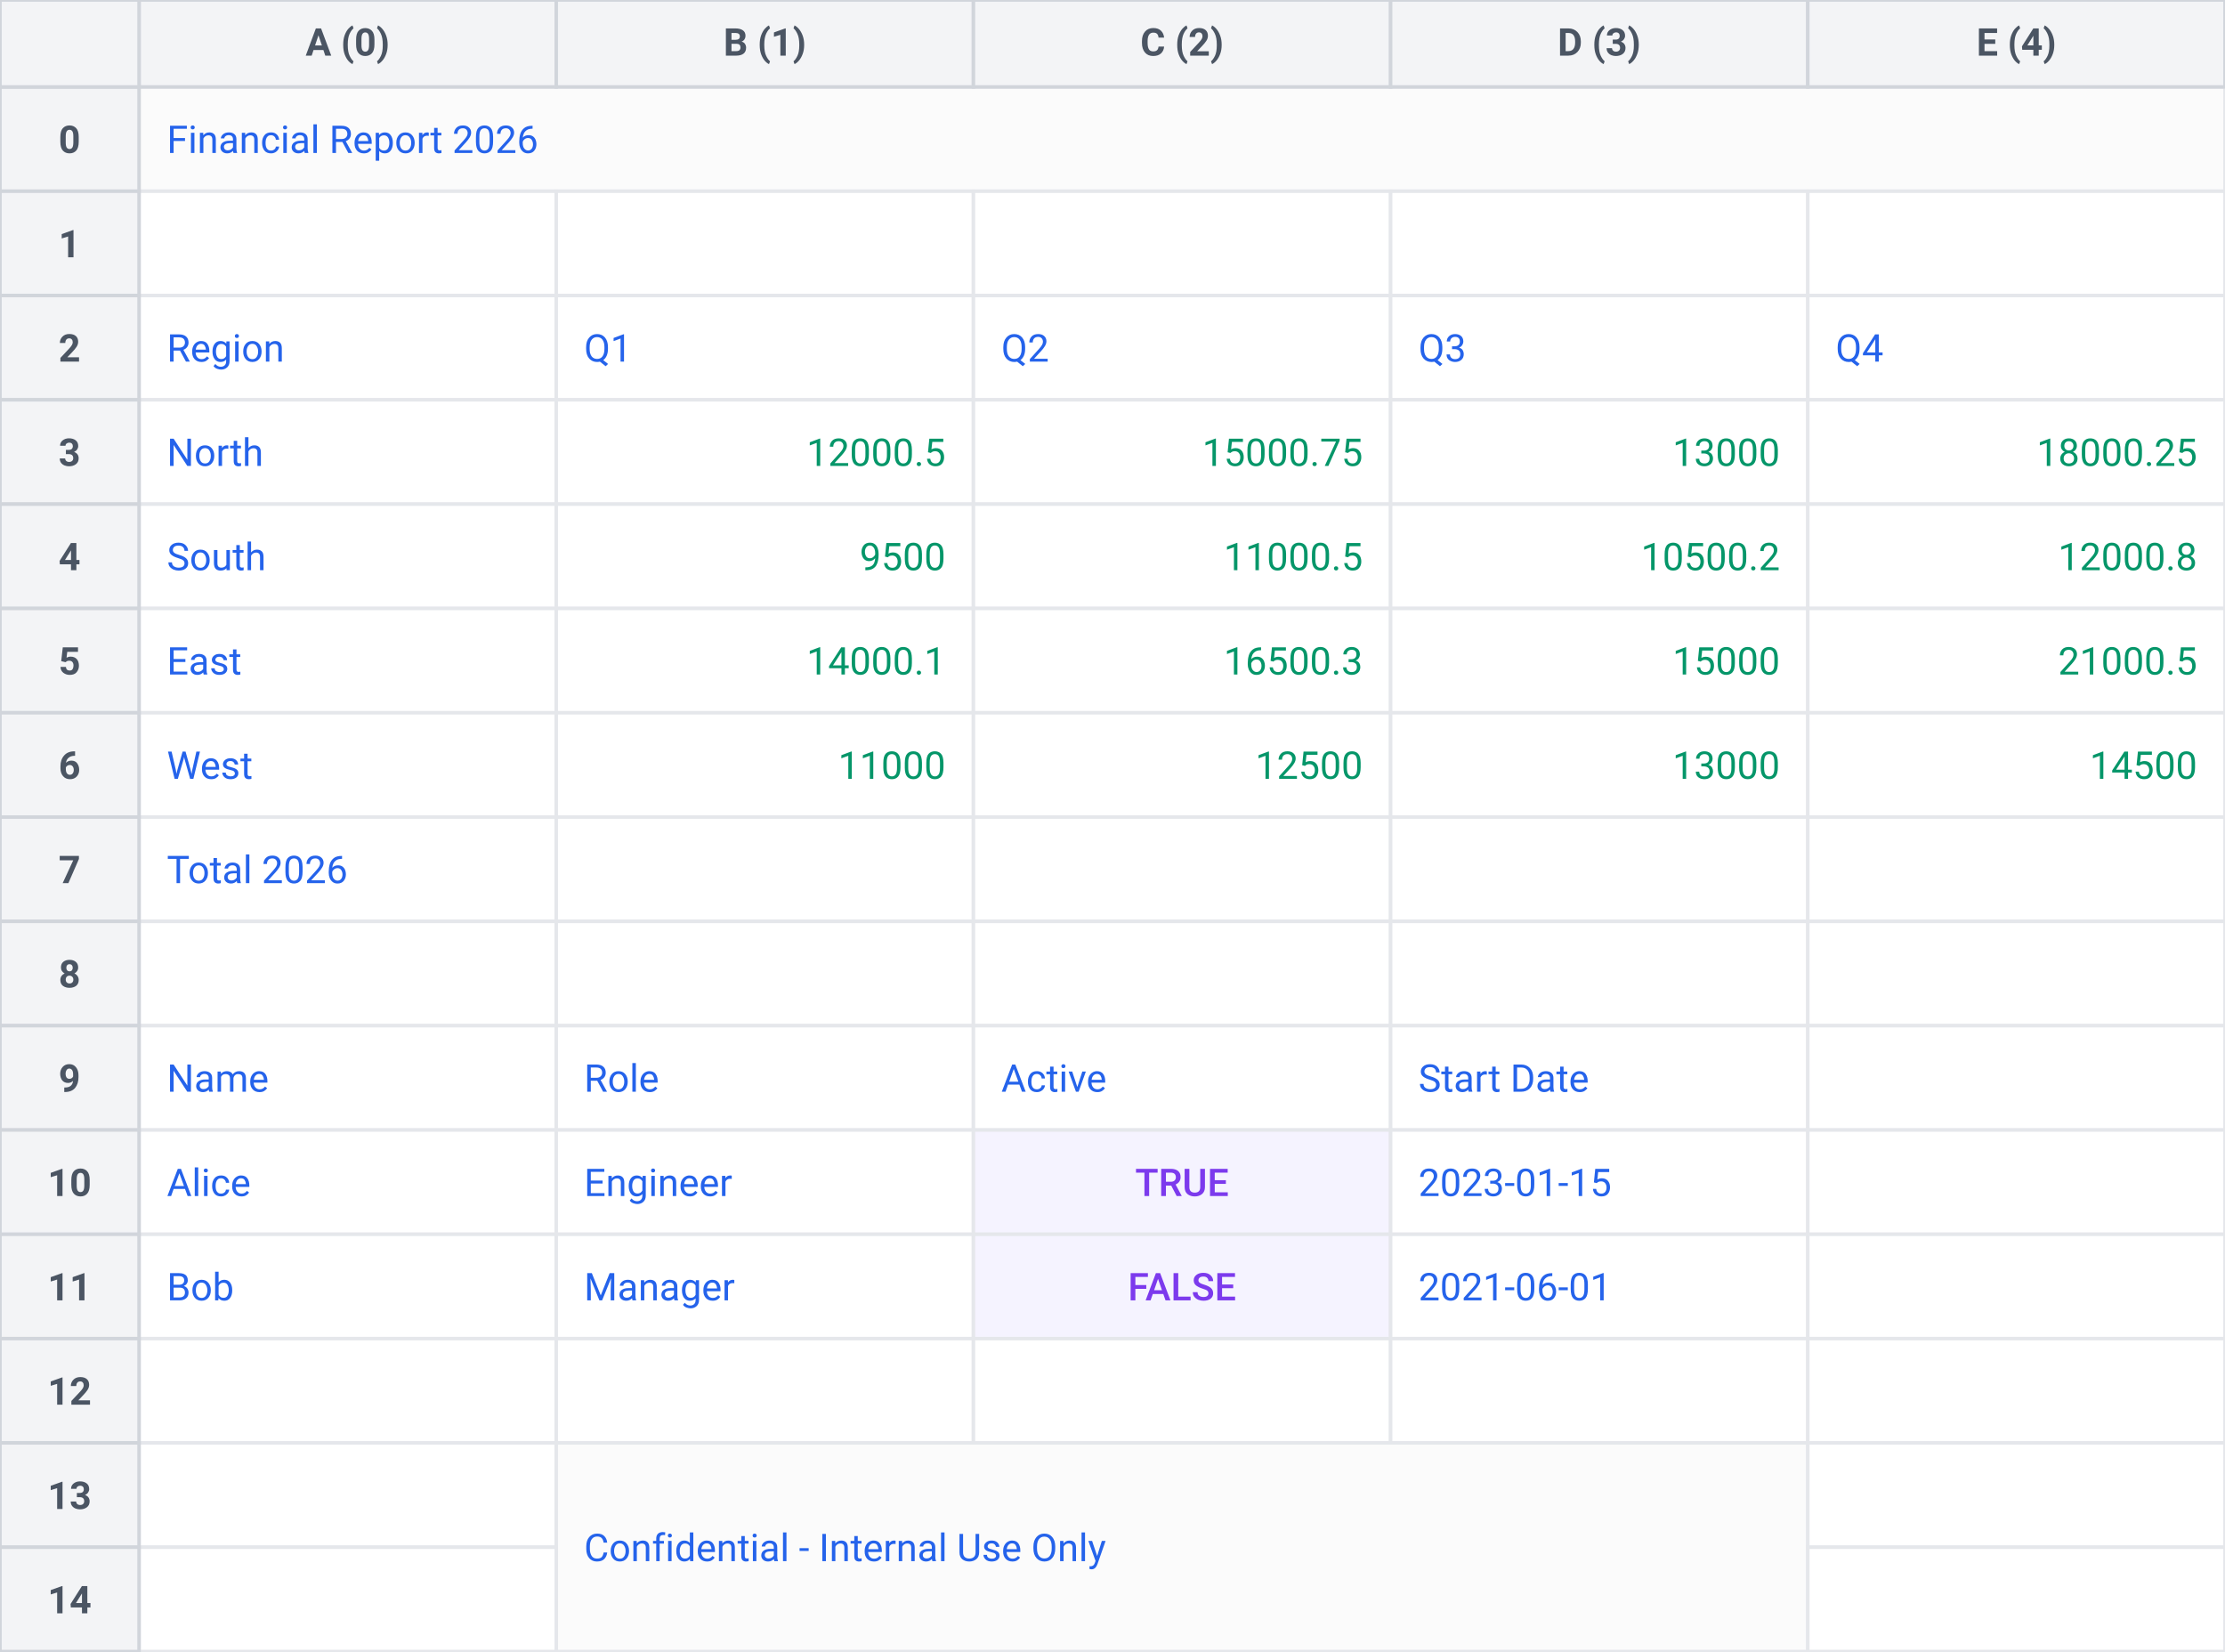
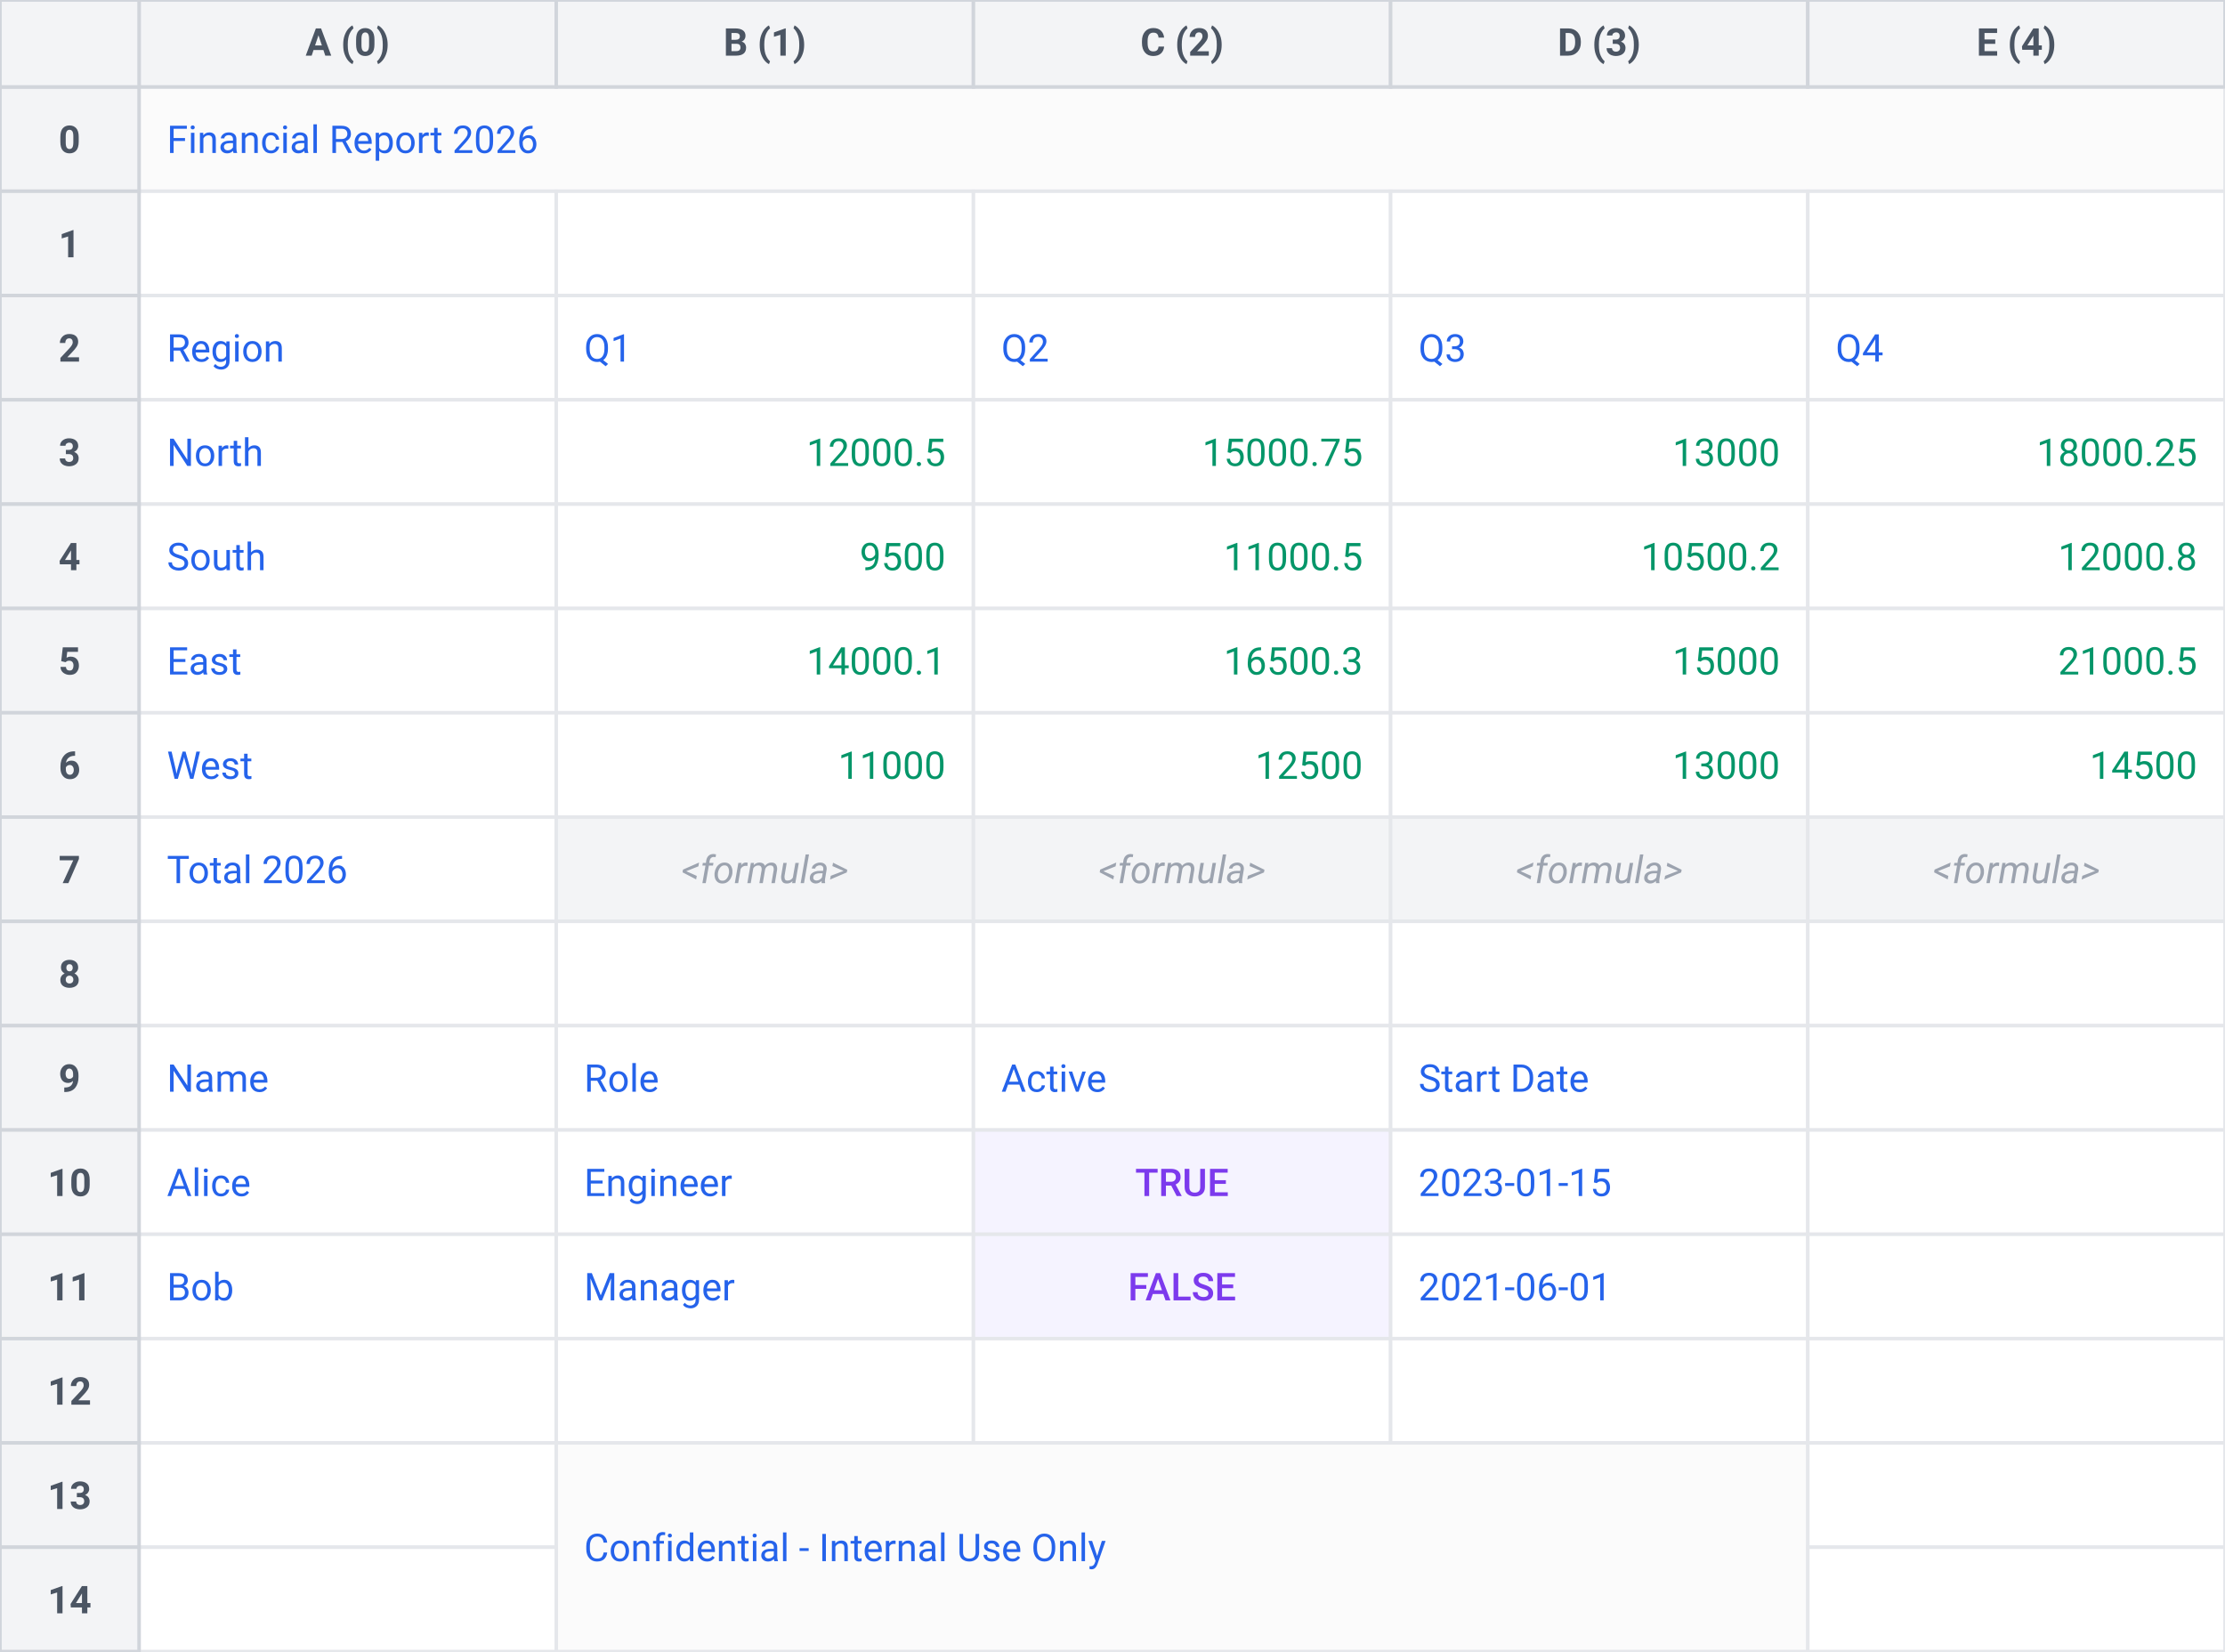
<svg xmlns="http://www.w3.org/2000/svg" width="640" height="475">
  <style>
  text {
    font-family: system-ui, -apple-system, BlinkMacSystemFont, "Segoe UI", Roboto, "Helvetica Neue", Arial, sans-serif;
    font-size: 11px;
    fill: #1f2937;
  }
  .hdr-text {
    font-weight: 600;
    fill: #4b5563;
    text-anchor: middle;
  }
  .grid-line {
    stroke: #e5e7eb;
    stroke-width: 1;
  }
  .cell-rect {
    fill: #ffffff;
    stroke: #e5e7eb;
    stroke-width: 1;
  }
  .hdr-rect {
    fill: #f3f4f6;
    stroke: #d1d5db;
    stroke-width: 1;
  }
  .cell-merged {
    fill: #fbfbfb;
  }
  .val-string {
    text-anchor: start;
    fill: #2563eb;
  }
  .val-number {
    text-anchor: end;
    fill: #059669;
  }
  .val-bool {
    text-anchor: middle;
    fill: #7c3aed;
    font-weight: 500;
  }
  .rect-bool {
    fill: #f5f3ff;
  }
  .val-error {
    text-anchor: middle;
    fill: #dc2626;
    font-weight: 500;
  }
  .rect-error {
    fill: #fee2e2;
+   }
+   .rect-formula {
+     fill: #f3f4f6;
+   }
+   .val-formula {
+     text-anchor: middle;
+     fill: #9ca3af;
+     font-style: italic;
  }
</style>
  <rect x="40" y="25" width="600" height="30" class="cell-rect cell-merged" />
  <text x="48" y="44" class="val-string">Financial Report 2026</text>
  <rect x="40" y="55" width="120" height="30" class="cell-rect" />
  <rect x="160" y="55" width="120" height="30" class="cell-rect" />
  <rect x="280" y="55" width="120" height="30" class="cell-rect" />
  <rect x="400" y="55" width="120" height="30" class="cell-rect" />
  <rect x="520" y="55" width="120" height="30" class="cell-rect" />
  <rect x="40" y="85" width="120" height="30" class="cell-rect" />
  <text x="48" y="104" class="val-string">Region</text>
  <rect x="160" y="85" width="120" height="30" class="cell-rect" />
  <text x="168" y="104" class="val-string">Q1</text>
  <rect x="280" y="85" width="120" height="30" class="cell-rect" />
  <text x="288" y="104" class="val-string">Q2</text>
  <rect x="400" y="85" width="120" height="30" class="cell-rect" />
  <text x="408" y="104" class="val-string">Q3</text>
  <rect x="520" y="85" width="120" height="30" class="cell-rect" />
  <text x="528" y="104" class="val-string">Q4</text>
  <rect x="40" y="115" width="120" height="30" class="cell-rect" />
  <text x="48" y="134" class="val-string">North</text>
  <rect x="160" y="115" width="120" height="30" class="cell-rect" />
  <text x="272" y="134" class="val-number">12000.5</text>
  <rect x="280" y="115" width="120" height="30" class="cell-rect" />
  <text x="392" y="134" class="val-number">15000.75</text>
  <rect x="400" y="115" width="120" height="30" class="cell-rect" />
  <text x="512" y="134" class="val-number">13000</text>
  <rect x="520" y="115" width="120" height="30" class="cell-rect" />
  <text x="632" y="134" class="val-number">18000.25</text>
  <rect x="40" y="145" width="120" height="30" class="cell-rect" />
  <text x="48" y="164" class="val-string">South</text>
  <rect x="160" y="145" width="120" height="30" class="cell-rect" />
  <text x="272" y="164" class="val-number">9500</text>
  <rect x="280" y="145" width="120" height="30" class="cell-rect" />
  <text x="392" y="164" class="val-number">11000.5</text>
  <rect x="400" y="145" width="120" height="30" class="cell-rect" />
  <text x="512" y="164" class="val-number">10500.2</text>
  <rect x="520" y="145" width="120" height="30" class="cell-rect" />
  <text x="632" y="164" class="val-number">12000.8</text>
  <rect x="40" y="175" width="120" height="30" class="cell-rect" />
  <text x="48" y="194" class="val-string">East</text>
  <rect x="160" y="175" width="120" height="30" class="cell-rect" />
  <text x="272" y="194" class="val-number">14000.1</text>
  <rect x="280" y="175" width="120" height="30" class="cell-rect" />
  <text x="392" y="194" class="val-number">16500.3</text>
  <rect x="400" y="175" width="120" height="30" class="cell-rect" />
  <text x="512" y="194" class="val-number">15000</text>
  <rect x="520" y="175" width="120" height="30" class="cell-rect" />
  <text x="632" y="194" class="val-number">21000.5</text>
  <rect x="40" y="205" width="120" height="30" class="cell-rect" />
  <text x="48" y="224" class="val-string">West</text>
  <rect x="160" y="205" width="120" height="30" class="cell-rect" />
  <text x="272" y="224" class="val-number">11000</text>
  <rect x="280" y="205" width="120" height="30" class="cell-rect" />
  <text x="392" y="224" class="val-number">12500</text>
  <rect x="400" y="205" width="120" height="30" class="cell-rect" />
  <text x="512" y="224" class="val-number">13000</text>
  <rect x="520" y="205" width="120" height="30" class="cell-rect" />
  <text x="632" y="224" class="val-number">14500</text>
  <rect x="40" y="235" width="120" height="30" class="cell-rect" />
  <text x="48" y="254" class="val-string">Total 2026</text>
-   <rect x="160" y="235" width="120" height="30" class="cell-rect" />
-   <rect x="280" y="235" width="120" height="30" class="cell-rect" />
-   <rect x="400" y="235" width="120" height="30" class="cell-rect" />
-   <rect x="520" y="235" width="120" height="30" class="cell-rect" />
+   <rect x="160" y="235" width="120" height="30" class="cell-rect rect-formula" />
+   <text x="220" y="254" class="val-formula">&lt;formula&gt;</text>
+   <rect x="280" y="235" width="120" height="30" class="cell-rect rect-formula" />
+   <text x="340" y="254" class="val-formula">&lt;formula&gt;</text>
+   <rect x="400" y="235" width="120" height="30" class="cell-rect rect-formula" />
+   <text x="460" y="254" class="val-formula">&lt;formula&gt;</text>
+   <rect x="520" y="235" width="120" height="30" class="cell-rect rect-formula" />
+   <text x="580" y="254" class="val-formula">&lt;formula&gt;</text>
  <rect x="40" y="265" width="120" height="30" class="cell-rect" />
  <rect x="160" y="265" width="120" height="30" class="cell-rect" />
  <rect x="280" y="265" width="120" height="30" class="cell-rect" />
  <rect x="400" y="265" width="120" height="30" class="cell-rect" />
  <rect x="520" y="265" width="120" height="30" class="cell-rect" />
  <rect x="40" y="295" width="120" height="30" class="cell-rect" />
  <text x="48" y="314" class="val-string">Name</text>
  <rect x="160" y="295" width="120" height="30" class="cell-rect" />
  <text x="168" y="314" class="val-string">Role</text>
  <rect x="280" y="295" width="120" height="30" class="cell-rect" />
  <text x="288" y="314" class="val-string">Active</text>
  <rect x="400" y="295" width="120" height="30" class="cell-rect" />
  <text x="408" y="314" class="val-string">Start Date</text>
  <rect x="520" y="295" width="120" height="30" class="cell-rect" />
  <rect x="40" y="325" width="120" height="30" class="cell-rect" />
  <text x="48" y="344" class="val-string">Alice</text>
  <rect x="160" y="325" width="120" height="30" class="cell-rect" />
  <text x="168" y="344" class="val-string">Engineer</text>
  <rect x="280" y="325" width="120" height="30" class="cell-rect rect-bool" />
  <text x="340" y="344" class="val-bool">TRUE</text>
  <rect x="400" y="325" width="120" height="30" class="cell-rect" />
  <text x="408" y="344" class="val-string">2023-01-15</text>
  <rect x="520" y="325" width="120" height="30" class="cell-rect" />
  <rect x="40" y="355" width="120" height="30" class="cell-rect" />
  <text x="48" y="374" class="val-string">Bob</text>
  <rect x="160" y="355" width="120" height="30" class="cell-rect" />
  <text x="168" y="374" class="val-string">Manager</text>
  <rect x="280" y="355" width="120" height="30" class="cell-rect rect-bool" />
  <text x="340" y="374" class="val-bool">FALSE</text>
  <rect x="400" y="355" width="120" height="30" class="cell-rect" />
  <text x="408" y="374" class="val-string">2021-06-01</text>
  <rect x="520" y="355" width="120" height="30" class="cell-rect" />
  <rect x="40" y="385" width="120" height="30" class="cell-rect" />
  <rect x="160" y="385" width="120" height="30" class="cell-rect" />
  <rect x="280" y="385" width="120" height="30" class="cell-rect" />
  <rect x="400" y="385" width="120" height="30" class="cell-rect" />
  <rect x="520" y="385" width="120" height="30" class="cell-rect" />
  <rect x="40" y="415" width="120" height="30" class="cell-rect" />
  <rect x="160" y="415" width="360" height="60" class="cell-rect cell-merged" />
  <text x="168" y="449" class="val-string">Confidential - Internal Use Only</text>
  <rect x="520" y="415" width="120" height="30" class="cell-rect" />
  <rect x="40" y="445" width="120" height="30" class="cell-rect" />
  <rect x="520" y="445" width="120" height="30" class="cell-rect" />
  <rect x="40" y="0" width="120" height="25" class="hdr-rect" />
  <text x="100" y="16" class="hdr-text">A (0)</text>
  <rect x="160" y="0" width="120" height="25" class="hdr-rect" />
  <text x="220" y="16" class="hdr-text">B (1)</text>
  <rect x="280" y="0" width="120" height="25" class="hdr-rect" />
  <text x="340" y="16" class="hdr-text">C (2)</text>
  <rect x="400" y="0" width="120" height="25" class="hdr-rect" />
  <text x="460" y="16" class="hdr-text">D (3)</text>
  <rect x="520" y="0" width="120" height="25" class="hdr-rect" />
  <text x="580" y="16" class="hdr-text">E (4)</text>
  <rect x="0" y="25" width="40" height="30" class="hdr-rect" />
  <text x="20" y="44" class="hdr-text">0</text>
  <rect x="0" y="55" width="40" height="30" class="hdr-rect" />
  <text x="20" y="74" class="hdr-text">1</text>
  <rect x="0" y="85" width="40" height="30" class="hdr-rect" />
  <text x="20" y="104" class="hdr-text">2</text>
  <rect x="0" y="115" width="40" height="30" class="hdr-rect" />
  <text x="20" y="134" class="hdr-text">3</text>
  <rect x="0" y="145" width="40" height="30" class="hdr-rect" />
  <text x="20" y="164" class="hdr-text">4</text>
  <rect x="0" y="175" width="40" height="30" class="hdr-rect" />
  <text x="20" y="194" class="hdr-text">5</text>
  <rect x="0" y="205" width="40" height="30" class="hdr-rect" />
  <text x="20" y="224" class="hdr-text">6</text>
  <rect x="0" y="235" width="40" height="30" class="hdr-rect" />
  <text x="20" y="254" class="hdr-text">7</text>
  <rect x="0" y="265" width="40" height="30" class="hdr-rect" />
  <text x="20" y="284" class="hdr-text">8</text>
  <rect x="0" y="295" width="40" height="30" class="hdr-rect" />
  <text x="20" y="314" class="hdr-text">9</text>
  <rect x="0" y="325" width="40" height="30" class="hdr-rect" />
  <text x="20" y="344" class="hdr-text">10</text>
  <rect x="0" y="355" width="40" height="30" class="hdr-rect" />
  <text x="20" y="374" class="hdr-text">11</text>
  <rect x="0" y="385" width="40" height="30" class="hdr-rect" />
  <text x="20" y="404" class="hdr-text">12</text>
  <rect x="0" y="415" width="40" height="30" class="hdr-rect" />
  <text x="20" y="434" class="hdr-text">13</text>
  <rect x="0" y="445" width="40" height="30" class="hdr-rect" />
  <text x="20" y="464" class="hdr-text">14</text>
  <rect x="0" y="0" width="40" height="25" class="hdr-rect" />
</svg>
